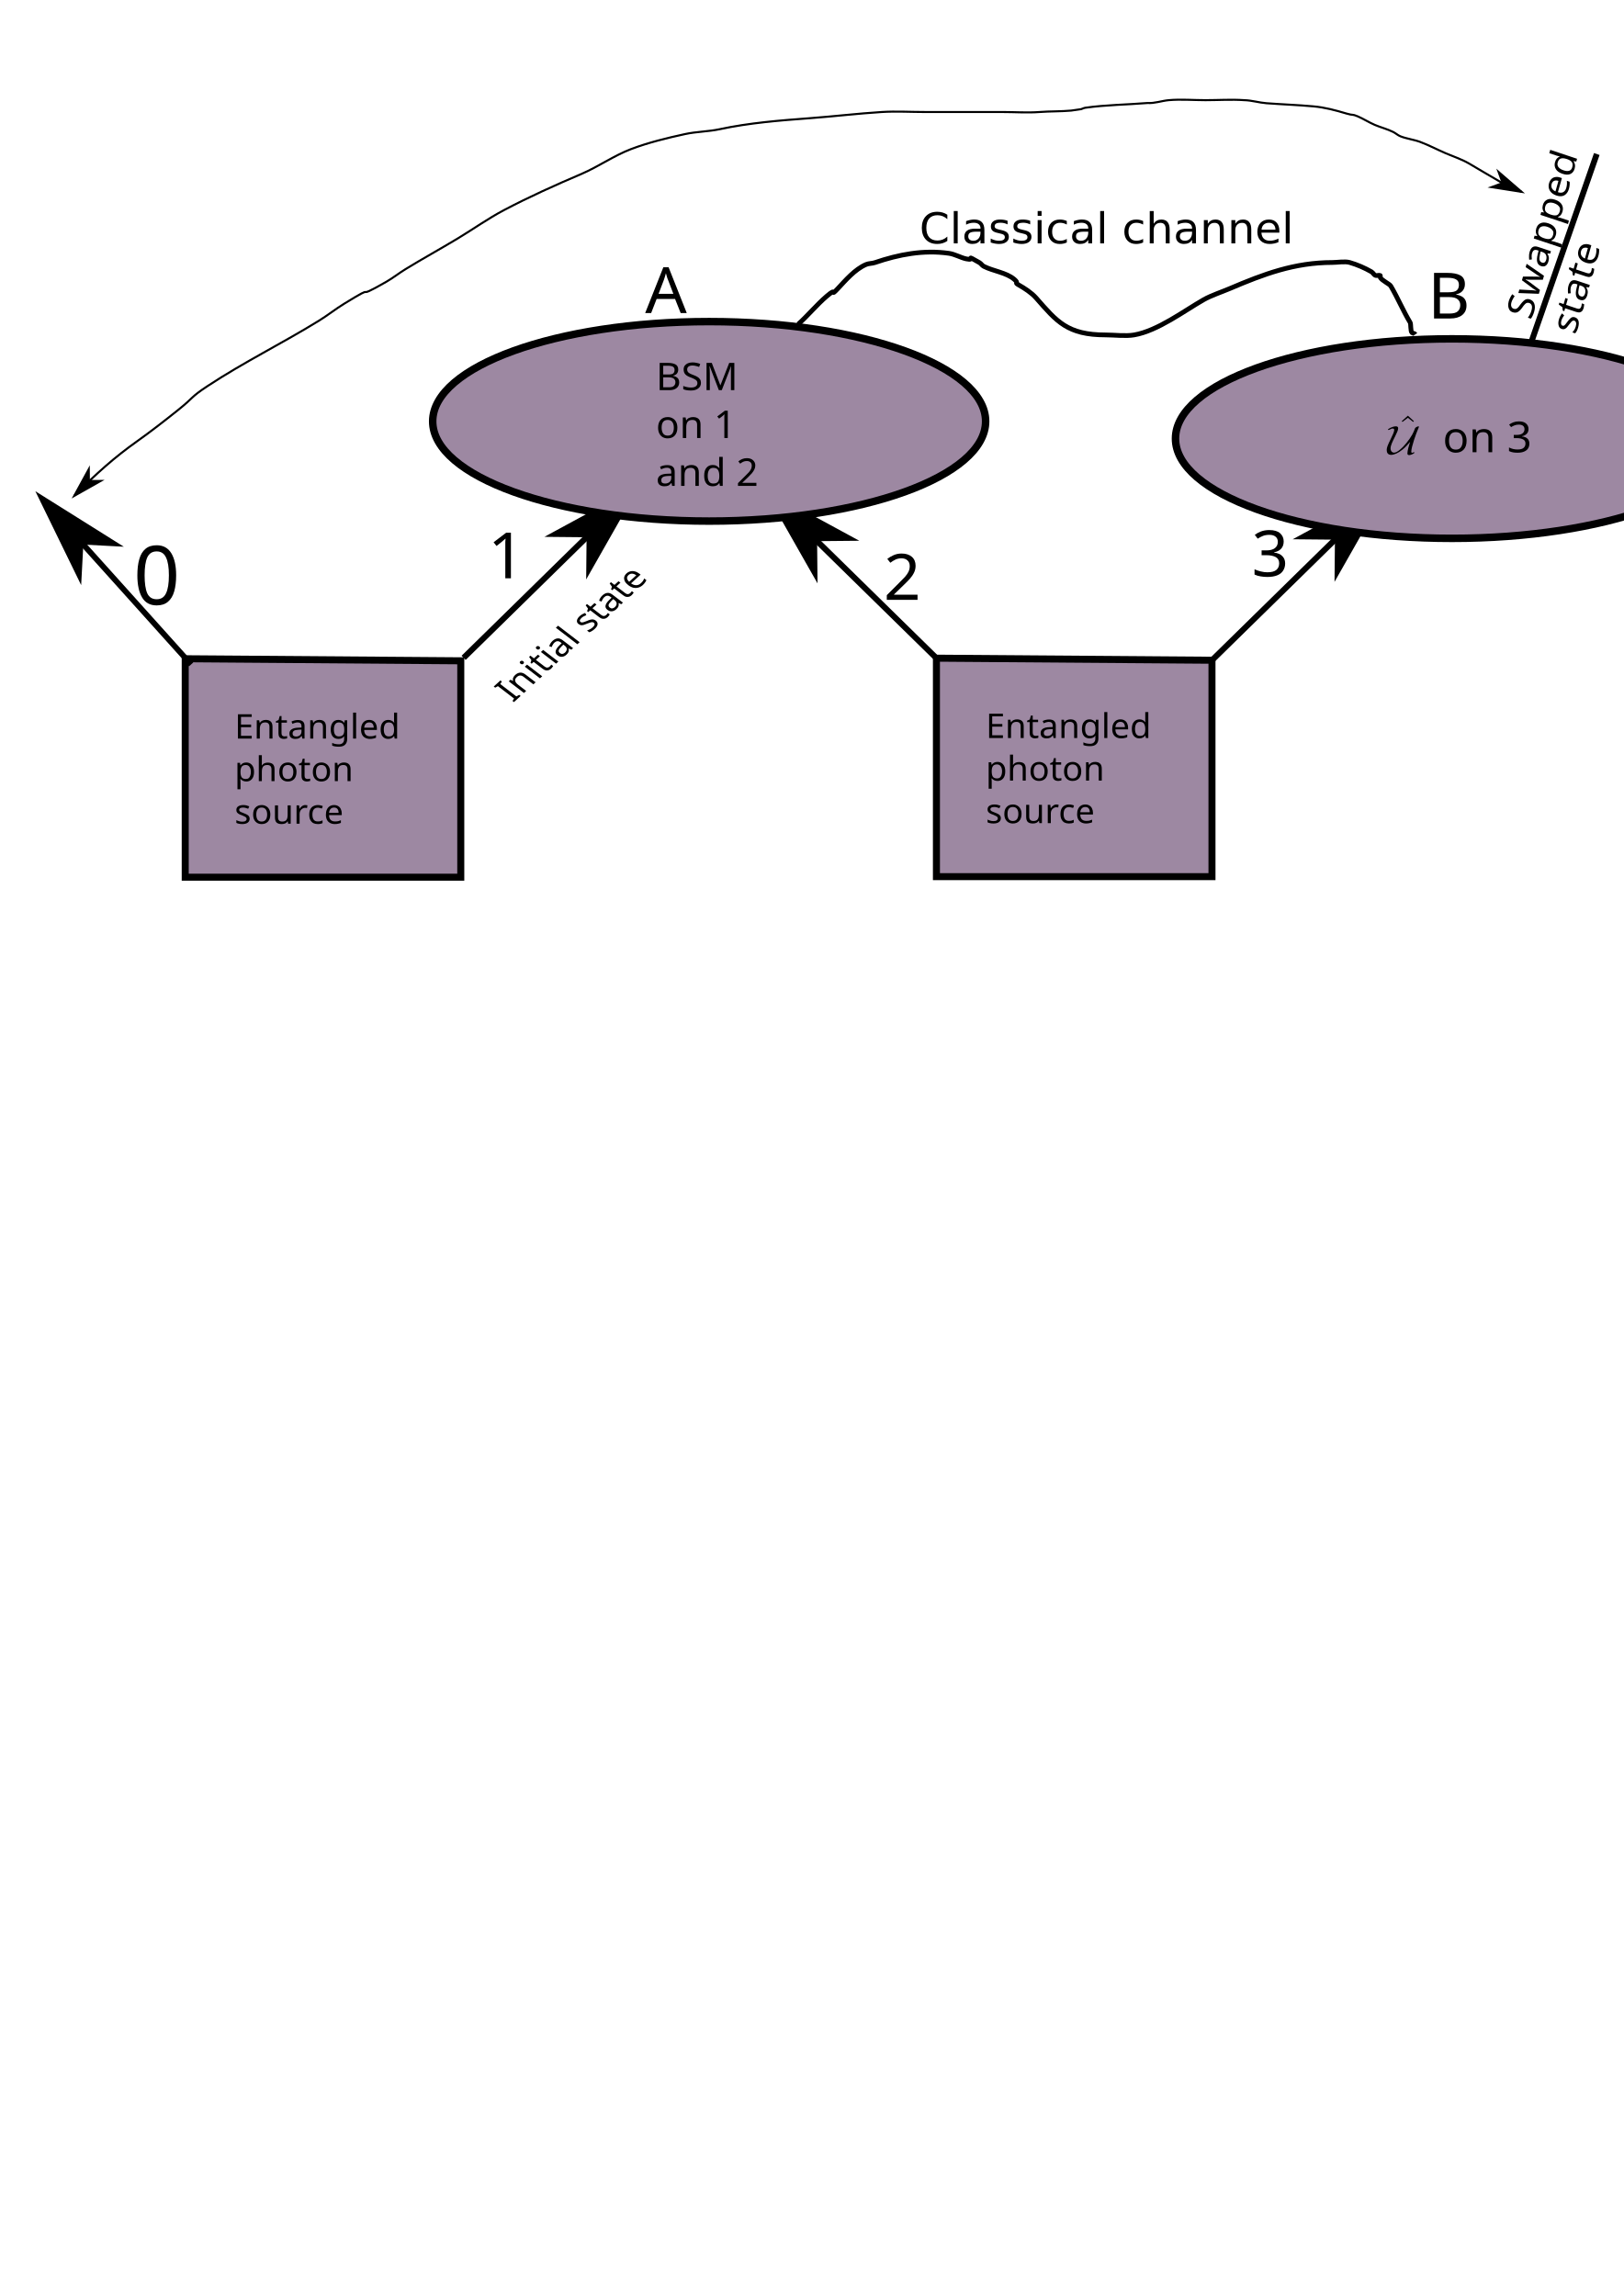
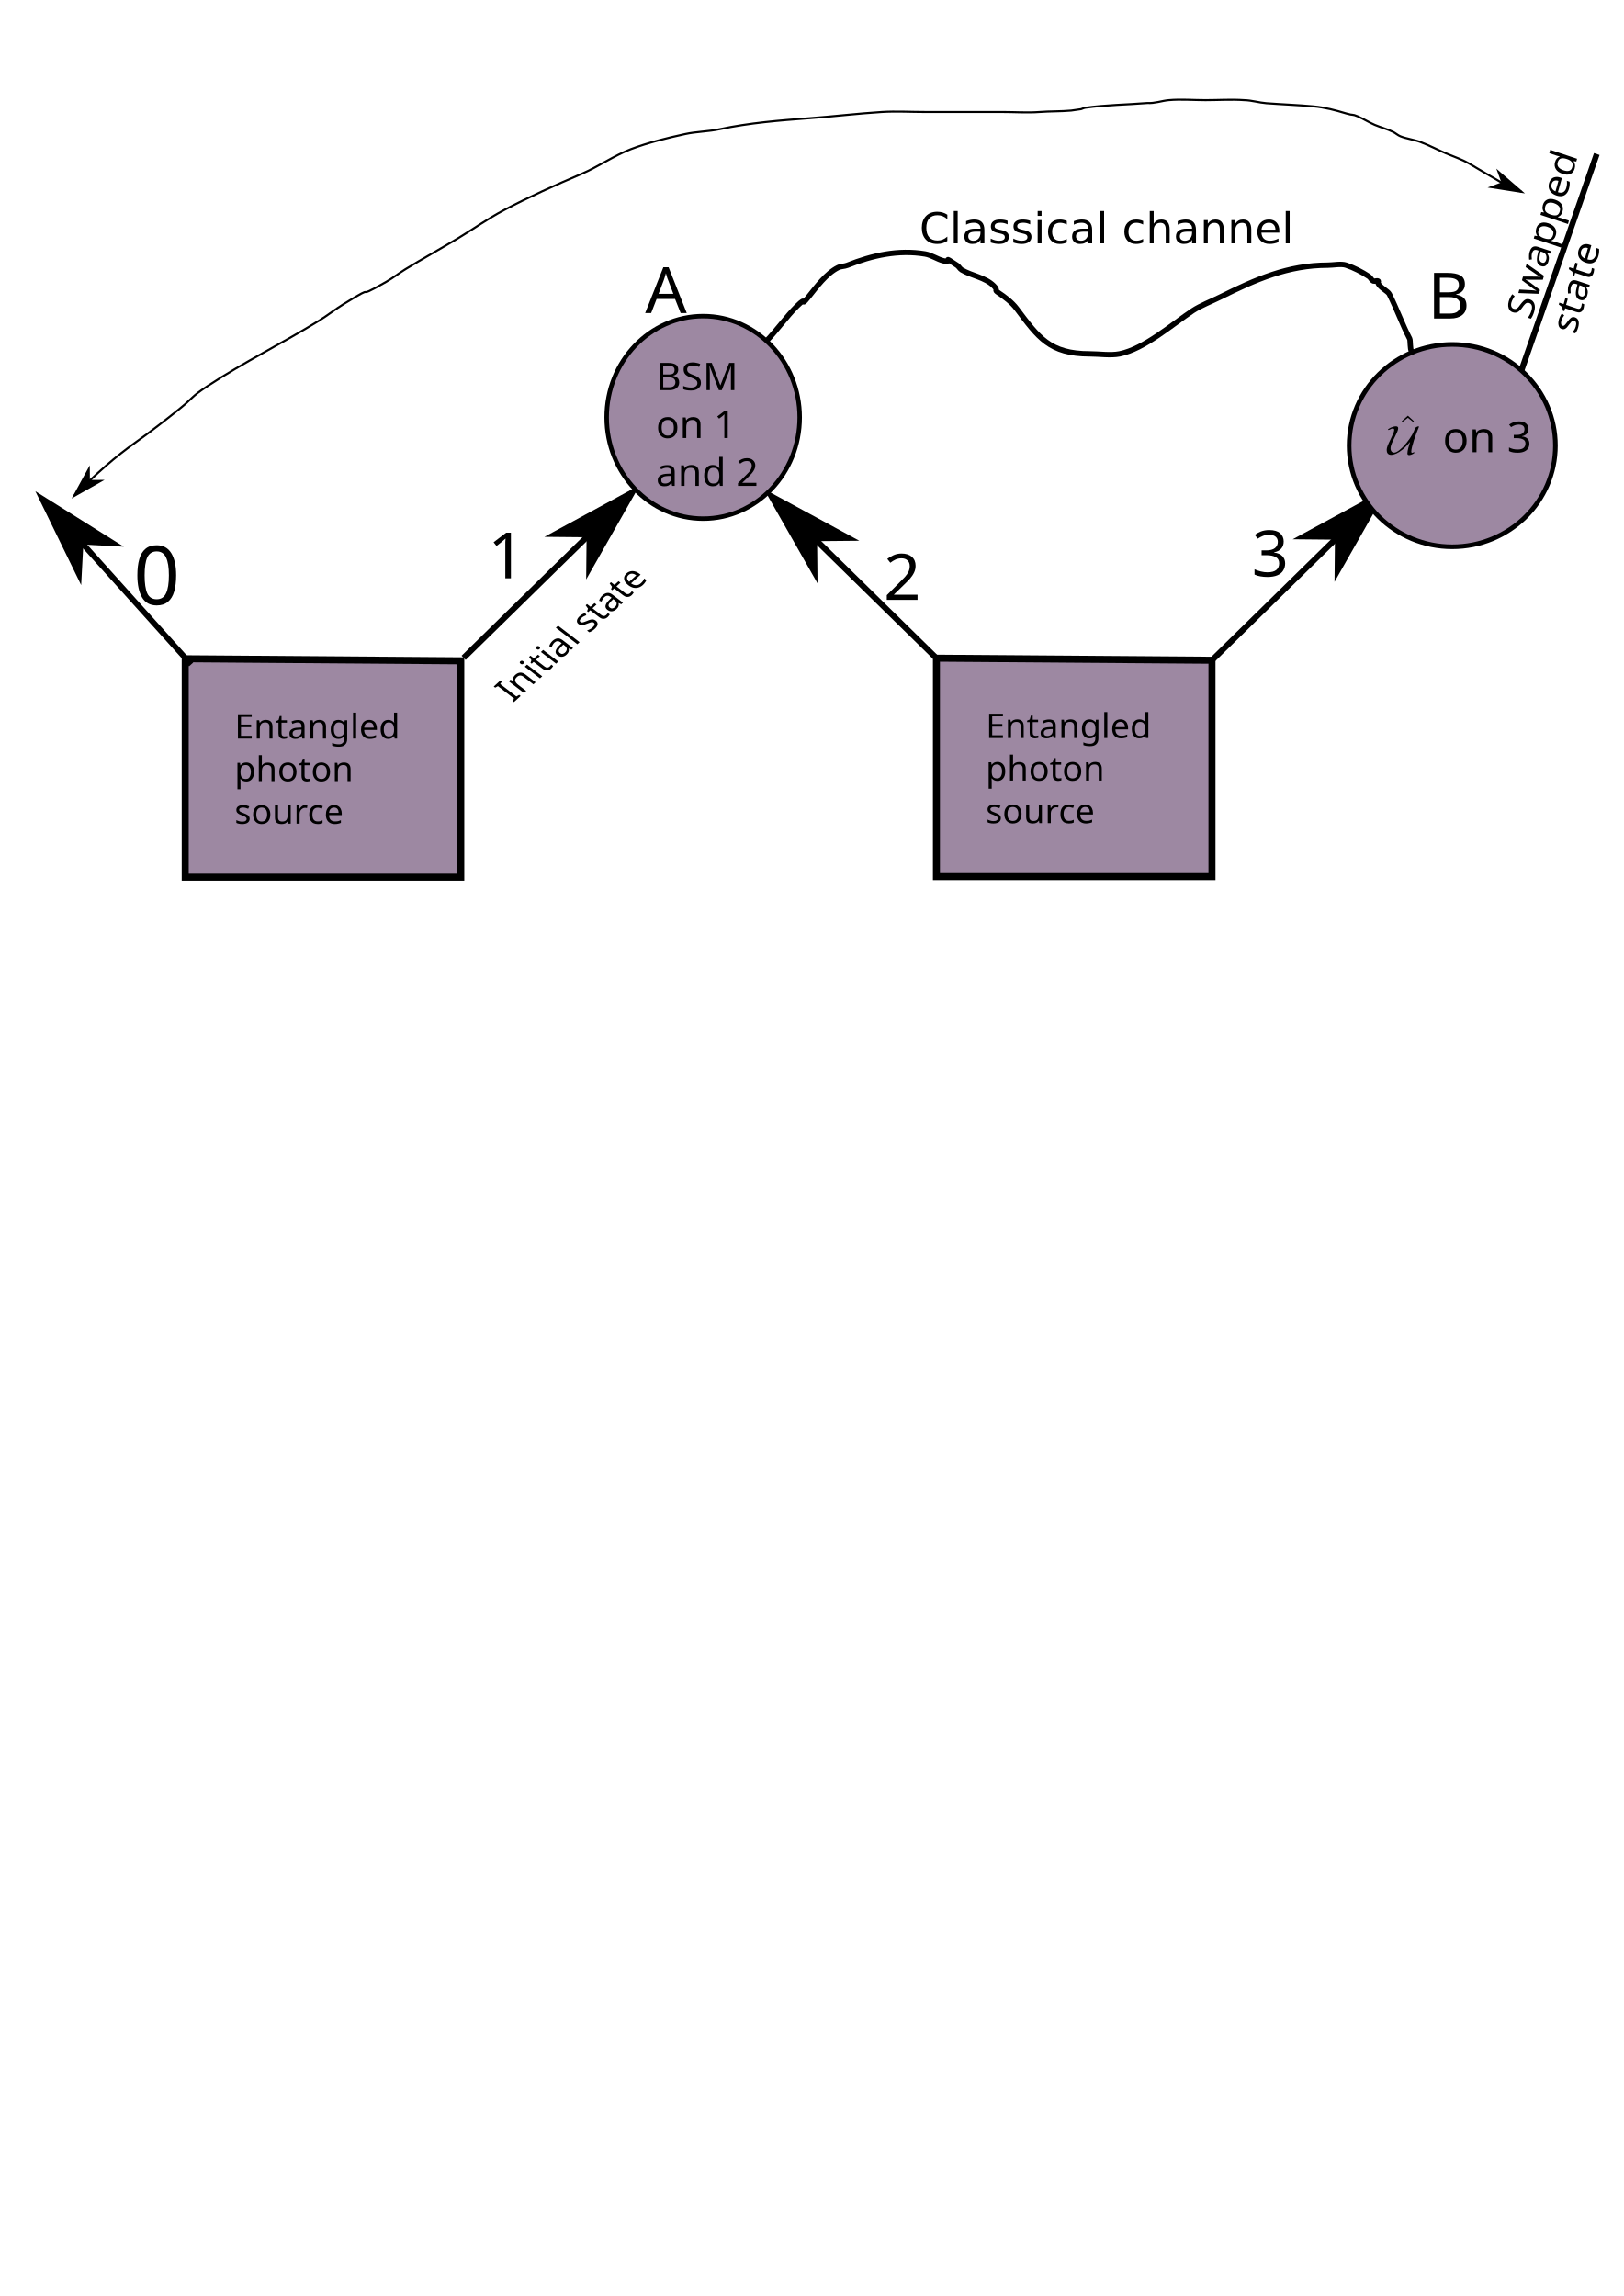
<svg xmlns="http://www.w3.org/2000/svg" xmlns:xlink="http://www.w3.org/1999/xlink" width="210mm" height="297mm" viewBox="0 0 210 297" version="1.1" id="svg3658">
  <defs id="defs3655">
    <marker style="overflow:visible;" id="marker89637" refX="0.0" refY="0.0" orient="auto">
      <path transform="scale(0.8) rotate(180) translate(12.5,0)" style="fill-rule:evenodd;fill:context-stroke;stroke:context-stroke;stroke-width:1.0pt;" d="M 0.0,0.0 L 5.0,-5.0 L -12.5,0.0 L 5.0,5.0 L 0.0,0.0 z " id="path89635" />
    </marker>
    <marker style="overflow:visible;" id="marker89627" refX="0.0" refY="0.0" orient="auto">
      <path transform="scale(0.8) rotate(180) translate(12.5,0)" style="fill-rule:evenodd;fill:context-stroke;stroke:context-stroke;stroke-width:1.0pt;" d="M 0.0,0.0 L 5.0,-5.0 L -12.5,0.0 L 5.0,5.0 L 0.0,0.0 z " id="path89625" />
    </marker>
    <marker style="overflow:visible;" id="marker89617" refX="0.0" refY="0.0" orient="auto">
      <path transform="scale(0.8) rotate(180) translate(12.5,0)" style="fill-rule:evenodd;fill:context-stroke;stroke:context-stroke;stroke-width:1.0pt;" d="M 0.0,0.0 L 5.0,-5.0 L -12.5,0.0 L 5.0,5.0 L 0.0,0.0 z " id="path89615" />
    </marker>
    <marker style="overflow:visible;" id="marker89607" refX="0.0" refY="0.0" orient="auto">
      <path transform="scale(0.8) rotate(180) translate(12.5,0)" style="fill-rule:evenodd;fill:context-stroke;stroke:context-stroke;stroke-width:1.0pt;" d="M 0.0,0.0 L 5.0,-5.0 L -12.5,0.0 L 5.0,5.0 L 0.0,0.0 z " id="path89605" />
    </marker>
    <marker style="overflow:visible" id="marker89597" refX="0.0" refY="0.0" orient="auto">
      <path transform="scale(0.8) translate(12.5,0)" style="fill-rule:evenodd;fill:context-stroke;stroke:context-stroke;stroke-width:1.0pt" d="M 0.0,0.0 L 5.0,-5.0 L -12.5,0.0 L 5.0,5.0 L 0.0,0.0 z " id="path89595" />
    </marker>
    <marker style="overflow:visible;" id="marker85266" refX="0.0" refY="0.0" orient="auto">
      <path transform="scale(0.8) rotate(180) translate(12.5,0)" style="fill-rule:evenodd;fill:context-stroke;stroke:context-stroke;stroke-width:1.0pt;" d="M 0.0,0.0 L 5.0,-5.0 L -12.5,0.0 L 5.0,5.0 L 0.0,0.0 z " id="path85264" />
    </marker>
    <marker style="overflow:visible" id="Arrow1Lstart" refX="0.0" refY="0.0" orient="auto">
      <path transform="scale(0.8) translate(12.5,0)" style="fill-rule:evenodd;fill:context-stroke;stroke:context-stroke;stroke-width:1.0pt" d="M 0.0,0.0 L 5.0,-5.0 L -12.5,0.0 L 5.0,5.0 L 0.0,0.0 z " id="path84988" />
    </marker>
    <marker style="overflow:visible;" id="Arrow1Lend" refX="0.0" refY="0.0" orient="auto">
      <path transform="scale(0.8) rotate(180) translate(12.5,0)" style="fill-rule:evenodd;fill:context-stroke;stroke:context-stroke;stroke-width:1.0pt;" d="M 0.0,0.0 L 5.0,-5.0 L -12.5,0.0 L 5.0,5.0 L 0.0,0.0 z " id="path84991" />
    </marker>
    <g id="g303">
      <symbol overflow="visible" id="symbol7554">
        <path style="stroke:none;" d="" id="path5008" />
      </symbol>
      <symbol overflow="visible" id="symbol7015">
        <path style="stroke:none;" d="M 4.922 -2.953 C 4.688 -2.109 4.344 -0.875 4.344 -0.109 C 4.344 0.156 4.5 0.281 4.75 0.281 C 5.141 0.281 5.891 -0.156 5.891 -0.344 C 5.891 -0.406 5.844 -0.422 5.797 -0.422 C 5.672 -0.422 5.5 -0.328 5.391 -0.266 C 5.25 -0.297 5.188 -0.391 5.188 -0.531 C 5.188 -1.75 6.312 -5.234 6.609 -5.969 C 6.734 -6.25 6.859 -6.656 6.859 -6.734 C 6.859 -6.812 6.797 -6.812 6.766 -6.812 C 6.547 -6.812 6.094 -6.547 6.016 -6.344 C 5.891 -6 5.875 -5.953 5.75 -5.578 C 5.422 -4.641 4.438 -2.984 3.453 -1.828 C 3.141 -1.484 2.156 -0.328 1.453 -0.328 C 0.984 -0.328 0.672 -0.734 0.672 -1.391 C 0.672 -2.094 1.062 -2.984 1.672 -4.359 C 2.031 -5.172 2.328 -5.875 2.328 -6.328 C 2.328 -6.797 2 -6.812 1.828 -6.812 C 1.062 -6.812 0.094 -6.188 0.094 -5.984 C 0.094 -5.922 0.172 -5.922 0.203 -5.922 C 0.328 -5.922 0.516 -6 0.672 -6.109 C 0.734 -6.156 0.891 -6.266 1.172 -6.266 C 1.391 -6.266 1.469 -6.125 1.469 -5.906 C 1.469 -5.469 1.109 -4.641 0.703 -3.688 C 0.047 -2.188 -0.172 -1.562 -0.172 -0.984 C -0.172 -0.312 0.094 0.219 0.797 0.219 C 1.422 0.219 2.328 -0.188 3.344 -1.141 C 4.031 -1.781 4.469 -2.375 4.906 -2.953 Z M 4.922 -2.953 " id="path5419" />
      </symbol>
    </g>
    <g id="g9296">
      <symbol overflow="visible" id="symbol2261">
        <path style="stroke:none;" d="" id="path3240" />
      </symbol>
      <symbol overflow="visible" id="symbol3522">
        <path style="stroke:none;" d="M 2.5 -6.922 L 1.156 -5.562 L 1.328 -5.391 L 2.5 -6.406 L 3.641 -5.391 L 3.812 -5.562 Z M 2.5 -6.922 " id="path5291" />
      </symbol>
      <symbol overflow="visible" id="symbol8373">
        <path style="stroke:none;" d="" id="path2970" />
      </symbol>
      <symbol overflow="visible" id="symbol7645">
        <path style="stroke:none;" d="M 4.922 -2.953 C 4.688 -2.109 4.344 -0.875 4.344 -0.109 C 4.344 0.156 4.5 0.281 4.75 0.281 C 5.141 0.281 5.891 -0.156 5.891 -0.344 C 5.891 -0.406 5.844 -0.422 5.797 -0.422 C 5.672 -0.422 5.5 -0.328 5.391 -0.266 C 5.25 -0.297 5.188 -0.391 5.188 -0.531 C 5.188 -1.75 6.312 -5.234 6.609 -5.969 C 6.734 -6.25 6.859 -6.656 6.859 -6.734 C 6.859 -6.812 6.797 -6.812 6.766 -6.812 C 6.547 -6.812 6.094 -6.547 6.016 -6.344 C 5.891 -6 5.875 -5.953 5.75 -5.578 C 5.422 -4.641 4.438 -2.984 3.453 -1.828 C 3.141 -1.484 2.156 -0.328 1.453 -0.328 C 0.984 -0.328 0.672 -0.734 0.672 -1.391 C 0.672 -2.094 1.062 -2.984 1.672 -4.359 C 2.031 -5.172 2.328 -5.875 2.328 -6.328 C 2.328 -6.797 2 -6.812 1.828 -6.812 C 1.062 -6.812 0.094 -6.188 0.094 -5.984 C 0.094 -5.922 0.172 -5.922 0.203 -5.922 C 0.328 -5.922 0.516 -6 0.672 -6.109 C 0.734 -6.156 0.891 -6.266 1.172 -6.266 C 1.391 -6.266 1.469 -6.125 1.469 -5.906 C 1.469 -5.469 1.109 -4.641 0.703 -3.688 C 0.047 -2.188 -0.172 -1.562 -0.172 -0.984 C -0.172 -0.312 0.094 0.219 0.797 0.219 C 1.422 0.219 2.328 -0.188 3.344 -1.141 C 4.031 -1.781 4.469 -2.375 4.906 -2.953 Z M 4.922 -2.953 " id="path8500" />
      </symbol>
    </g>
  </defs>
  <g id="layer1">
    <path style="fill:#9d88a2;fill-opacity:1;stroke:#000000;stroke-width:0.908;stroke-linecap:butt;stroke-linejoin:miter;stroke-miterlimit:4;stroke-dasharray:none;stroke-opacity:1" d="m 121.112,85.138 v 28.26 h 35.638 V 85.406 Z" id="path3775" />
    <text xml:space="preserve" style="font-style:normal;font-weight:normal;font-size:4.448px;line-height:1.25;font-family:sans-serif;fill:#000000;fill-opacity:1;stroke:none;stroke-width:0.208" x="126.258" y="96.398" id="text8639" transform="scale(1.00975,0.9903443)">
      <tspan id="tspan8637" style="font-size:4.448px;stroke-width:0.208" x="126.258" y="96.398">Entangled</tspan>
      <tspan style="font-size:4.448px;stroke-width:0.208" x="126.258" y="101.957" id="tspan8641">photon</tspan>
      <tspan style="font-size:4.448px;stroke-width:0.208" x="126.258" y="107.517" id="tspan8643">source</tspan>
    </text>
    <path style="fill:#9d88a2;fill-opacity:1;stroke:#000000;stroke-width:0.908;stroke-linecap:butt;stroke-linejoin:miter;stroke-miterlimit:4;stroke-dasharray:none;stroke-opacity:1" d="M 23.956,85.211 V 113.471 H 59.594 V 85.479 Z" id="path3775-6" />
    <text xml:space="preserve" style="font-style:normal;font-weight:normal;font-size:4.448px;line-height:1.25;font-family:sans-serif;fill:#000000;fill-opacity:1;stroke:none;stroke-width:0.208" x="30.039" y="96.471" id="text8639-0" transform="scale(1.00975,0.9903443)">
      <tspan id="tspan8637-8" style="font-size:4.448px;stroke-width:0.208" x="30.039" y="96.471">Entangled</tspan>
      <tspan style="font-size:4.448px;stroke-width:0.208" x="30.039" y="102.031" id="tspan8641-5">photon</tspan>
      <tspan style="font-size:4.448px;stroke-width:0.208" x="30.039" y="107.591" id="tspan8643-3">source</tspan>
    </text>
    <path style="fill:none;stroke:#000000;stroke-width:0.76;stroke-linecap:butt;stroke-linejoin:miter;stroke-miterlimit:4;stroke-dasharray:none;stroke-opacity:1;marker-end:url(#marker89637)" d="m 156.75,85.406 21.738,-21.32" id="path16530" />
    <path style="fill:none;stroke:#000000;stroke-width:0.76;stroke-linecap:butt;stroke-linejoin:miter;stroke-miterlimit:4;stroke-dasharray:none;stroke-opacity:1;marker-end:url(#marker89617)" d="M 59.962,85.094 81.7,63.774" id="path16530-0" />
    <path style="fill:none;stroke:#000000;stroke-width:0.76;stroke-linecap:butt;stroke-linejoin:miter;stroke-miterlimit:4;stroke-dasharray:none;stroke-opacity:1" d="m 196.585,48.458 9.933,-28.534" id="path16530-0-1" />
    <path style="fill:none;stroke:#000000;stroke-width:0.76;stroke-linecap:butt;stroke-linejoin:miter;stroke-miterlimit:4;stroke-dasharray:none;stroke-opacity:1;marker-end:url(#marker89627)" d="M 121.112,85.138 99.845,64.279" id="path16725" />
    <path style="fill:none;stroke:#000000;stroke-width:0.731;stroke-linecap:butt;stroke-linejoin:miter;stroke-miterlimit:4.1;stroke-dasharray:none;stroke-opacity:1;marker-end:url(#marker89607)" d="M 24.718,85.949 5.52,64.597" id="path16725-9" />
-     <ellipse style="fill:#9d88a2;fill-opacity:1;stroke:#000000;stroke-width:0.97;stroke-miterlimit:4;stroke-dasharray:none;stroke-opacity:1" id="path16829" cx="91.718" cy="54.503" rx="35.757" ry="12.903" />
-     <ellipse style="fill:#9d88a2;fill-opacity:1;stroke:#000001;stroke-width:0.97;stroke-miterlimit:4;stroke-dasharray:none;stroke-opacity:1" id="path16829-9" cx="187.787" cy="56.735" rx="35.757" ry="12.903" />
+     <ellipse style="fill:#9d88a2;fill-opacity:1;stroke:#000000;stroke-width:0.577;stroke-miterlimit:4;stroke-dasharray:none;stroke-opacity:1" id="path16829" cx="90.944" cy="53.991" rx="12.482" ry="13.099" />
+     <ellipse style="fill:#9d88a2;fill-opacity:1;stroke:#000001;stroke-width:0.597;stroke-miterlimit:4;stroke-dasharray:none;stroke-opacity:1" id="path16829-9" cx="187.827" cy="57.641" rx="13.341" ry="13.089" />
    <text xml:space="preserve" style="font-style:normal;font-weight:normal;font-size:8.34px;line-height:1.25;font-family:sans-serif;fill:#000000;fill-opacity:1;stroke:none;stroke-width:0.208" x="82.638" y="40.892" id="text20628" transform="scale(1.00975,0.9903443)">
      <tspan id="tspan20626" style="stroke-width:0.208" x="82.638" y="40.892">A</tspan>
    </text>
    <text xml:space="preserve" style="font-style:normal;font-weight:normal;font-size:8.34px;line-height:1.25;font-family:sans-serif;fill:#000000;fill-opacity:1;stroke:none;stroke-width:0.208" x="182.867" y="41.597" id="text23602" transform="scale(1.00975,0.9903443)">
      <tspan id="tspan23600" style="stroke-width:0.208" x="182.867" y="41.597">B</tspan>
    </text>
    <text xml:space="preserve" style="font-style:normal;font-weight:normal;font-size:8.34px;line-height:1.25;font-family:sans-serif;fill:#000000;fill-opacity:1;stroke:none;stroke-width:0.208" x="113.178" y="78.348" id="text34694" transform="scale(1.00975,0.9903443)">
      <tspan id="tspan34692" style="stroke-width:0.208" x="113.178" y="78.348">2</tspan>
    </text>
    <text xml:space="preserve" style="font-style:normal;font-weight:normal;font-size:8.34px;line-height:1.25;font-family:sans-serif;fill:#000000;fill-opacity:1;stroke:none;stroke-width:0.208" x="160.313" y="75.284" id="text36810" transform="scale(1.00975,0.9903443)">
      <tspan id="tspan36808" style="stroke-width:0.208" x="160.313" y="75.284">3</tspan>
    </text>
    <text xml:space="preserve" style="font-style:normal;font-weight:normal;font-size:8.34px;line-height:1.25;font-family:sans-serif;fill:#000000;fill-opacity:1;stroke:none;stroke-width:0.208" x="62.471" y="75.533" id="text38794" transform="scale(1.00975,0.9903443)">
      <tspan id="tspan38792" style="stroke-width:0.208" x="62.471" y="75.533">1</tspan>
    </text>
-     <path style="fill:none;stroke:#000000;stroke-width:0.612;stroke-linecap:butt;stroke-linejoin:miter;stroke-miterlimit:4;stroke-dasharray:none;stroke-opacity:1" d="m 103.225,41.95 c 1.285,-1.15 2.412,-2.538 3.718,-3.652 1.465,-1.249 0.294,0.228 1.409,-0.962 0.998,-1.064 2.209,-2.504 3.664,-3.125 0.346,-0.148 0.768,-0.118 1.127,-0.24 3.101,-1.058 6.286,-1.671 9.584,-1.202 0.792,0.113 1.5,0.56 2.255,0.721 1.343,0.286 -0.406,-0.712 1.691,0.481 0.221,0.126 0.336,0.364 0.564,0.481 1.225,0.627 2.9,0.791 3.946,1.683 0.685,0.584 -0.084,0.353 0.564,0.721 0.783,0.445 1.668,1.016 2.255,1.683 2.682,3.05 4.033,4.786 9.009,4.786 1.115,0 2.557,0.189 3.664,0 3.048,-0.52 6.475,-3.121 9.013,-4.564 0.941,-0.535 2.354,-1.004 3.383,-1.442 4.339,-1.85 8.334,-3.365 13.248,-3.365 0.649,0 1.628,-0.177 2.244,0 0.967,0.277 1.941,0.706 2.808,1.199 0.221,0.126 0.312,0.409 0.564,0.481 0.178,0.051 0.396,-0.072 0.564,0 0.084,0.036 -0.042,0.169 0,0.24 0.269,0.462 1.204,0.834 1.38,1.134 0.926,1.579 1.593,3.2 2.511,4.726 0.093,0.154 0.034,1.153 0.22,1.29 0.145,0.107 0.349,0.096 0.442,0.229" id="path42879" />
+     <path style="fill:none;stroke:#000000;stroke-width:0.694;stroke-linecap:butt;stroke-linejoin:miter;stroke-miterlimit:4;stroke-dasharray:none;stroke-opacity:1" d="m 99.149,44.088 c 1.35,-1.407 2.534,-3.106 3.906,-4.47 1.539,-1.529 0.308,0.279 1.481,-1.177 1.048,-1.302 2.321,-3.065 3.85,-3.825 0.364,-0.181 0.807,-0.144 1.185,-0.294 3.258,-1.295 6.604,-2.045 10.069,-1.471 0.833,0.138 1.576,0.686 2.369,0.883 1.411,0.35 -0.427,-0.871 1.777,0.588 0.232,0.154 0.353,0.446 0.592,0.588 1.287,0.767 3.047,0.968 4.146,2.06 0.719,0.715 -0.088,0.432 0.592,0.883 0.823,0.545 1.753,1.243 2.369,2.06 2.818,3.733 4.238,5.859 9.466,5.859 1.171,0 2.687,0.231 3.85,0 3.203,-0.636 6.802,-3.821 9.469,-5.587 0.989,-0.655 2.473,-1.229 3.554,-1.765 4.559,-2.265 8.756,-4.119 13.919,-4.119 0.682,0 1.711,-0.216 2.358,0 1.016,0.339 2.039,0.864 2.951,1.468 0.232,0.154 0.327,0.501 0.592,0.588 0.187,0.062 0.416,-0.088 0.592,0 0.088,0.044 -0.044,0.206 0,0.294 0.283,0.565 1.265,1.021 1.45,1.388 0.973,1.933 1.673,3.916 2.638,5.785 0.098,0.189 0.036,1.412 0.231,1.579 0.153,0.131 0.367,0.118 0.464,0.28" id="path42879" />
    <g aria-label="Classical channel" id="text44662" style="font-size:7.056px;line-height:1.25;stroke-width:0.265" transform="matrix(0.7956878,0,0,0.7803961,50.19766,-75.96315)">
      <path d="m 90.896,132.931 v 0.734 q -0.351,-0.327 -0.751,-0.489 -0.396,-0.162 -0.844,-0.162 -0.882,0 -1.35,0.541 -0.469,0.537 -0.469,1.557 0,1.016 0.469,1.557 0.469,0.537 1.35,0.537 0.448,0 0.844,-0.162 0.4,-0.162 0.751,-0.489 v 0.727 q -0.365,0.248 -0.775,0.372 -0.407,0.124 -0.861,0.124 -1.168,0 -1.84,-0.713 -0.672,-0.717 -0.672,-1.953 0,-1.24 0.672,-1.953 0.672,-0.717 1.84,-0.717 0.462,0 0.868,0.124 0.41,0.121 0.768,0.365 z" id="path47304" />
      <path d="m 91.943,132.318 h 0.634 v 5.361 h -0.634 z" id="path47306" />
      <path d="m 95.657,135.739 q -0.768,0 -1.065,0.176 -0.296,0.176 -0.296,0.599 0,0.338 0.22,0.537 0.224,0.196 0.606,0.196 0.527,0 0.844,-0.372 0.32,-0.376 0.32,-0.996 v -0.141 z m 1.264,-0.262 v 2.201 h -0.634 v -0.586 q -0.217,0.351 -0.541,0.52 -0.324,0.165 -0.792,0.165 -0.593,0 -0.944,-0.331 -0.348,-0.334 -0.348,-0.892 0,-0.651 0.434,-0.982 0.438,-0.331 1.302,-0.331 h 0.889 v -0.062 q 0,-0.438 -0.289,-0.675 -0.286,-0.241 -0.806,-0.241 -0.331,0 -0.644,0.079 -0.314,0.079 -0.603,0.238 v -0.586 q 0.348,-0.134 0.675,-0.2 0.327,-0.069 0.637,-0.069 0.837,0 1.251,0.434 0.413,0.434 0.413,1.316 z" id="path47308" />
      <path d="m 100.687,133.934 v 0.599 q -0.269,-0.138 -0.558,-0.207 -0.289,-0.069 -0.599,-0.069 -0.472,0 -0.71,0.145 -0.234,0.145 -0.234,0.434 0,0.22 0.169,0.348 0.169,0.124 0.679,0.238 l 0.217,0.048 q 0.675,0.145 0.958,0.41 0.286,0.262 0.286,0.734 0,0.537 -0.427,0.851 -0.424,0.314 -1.168,0.314 -0.31,0 -0.648,-0.062 -0.334,-0.059 -0.706,-0.179 v -0.655 q 0.351,0.183 0.692,0.276 0.341,0.09 0.675,0.09 0.448,0 0.689,-0.152 0.241,-0.155 0.241,-0.434 0,-0.258 -0.176,-0.396 -0.172,-0.138 -0.761,-0.265 l -0.22,-0.052 q -0.589,-0.124 -0.851,-0.379 -0.262,-0.258 -0.262,-0.706 0,-0.544 0.386,-0.841 0.386,-0.296 1.096,-0.296 0.351,0 0.661,0.052 0.31,0.052 0.572,0.155 z" id="path47310" />
      <path d="m 104.363,133.934 v 0.599 q -0.269,-0.138 -0.558,-0.207 -0.289,-0.069 -0.599,-0.069 -0.472,0 -0.71,0.145 -0.234,0.145 -0.234,0.434 0,0.22 0.169,0.348 0.169,0.124 0.679,0.238 l 0.217,0.048 q 0.675,0.145 0.958,0.41 0.286,0.262 0.286,0.734 0,0.537 -0.427,0.851 -0.424,0.314 -1.168,0.314 -0.31,0 -0.648,-0.062 -0.334,-0.059 -0.706,-0.179 v -0.655 q 0.351,0.183 0.692,0.276 0.341,0.09 0.675,0.09 0.448,0 0.689,-0.152 0.241,-0.155 0.241,-0.434 0,-0.258 -0.176,-0.396 -0.172,-0.138 -0.761,-0.265 l -0.22,-0.052 q -0.589,-0.124 -0.851,-0.379 -0.262,-0.258 -0.262,-0.706 0,-0.544 0.386,-0.841 0.386,-0.296 1.096,-0.296 0.351,0 0.661,0.052 0.31,0.052 0.572,0.155 z" id="path47312" />
      <path d="m 105.579,133.82 h 0.634 v 3.859 h -0.634 z m 0,-1.502 h 0.634 v 0.803 h -0.634 z" id="path47314" />
      <path d="m 110.316,133.968 v 0.593 q -0.269,-0.148 -0.541,-0.22 -0.269,-0.076 -0.544,-0.076 -0.617,0 -0.958,0.393 -0.341,0.389 -0.341,1.096 0,0.706 0.341,1.099 0.341,0.389 0.958,0.389 0.276,0 0.544,-0.072 0.272,-0.076 0.541,-0.224 v 0.586 q -0.265,0.124 -0.551,0.186 -0.282,0.062 -0.603,0.062 -0.872,0 -1.385,-0.548 -0.513,-0.548 -0.513,-1.478 0,-0.944 0.517,-1.485 0.52,-0.541 1.423,-0.541 0.293,0 0.572,0.062 0.279,0.059 0.541,0.179 z" id="path47316" />
      <path d="m 113.172,135.739 q -0.768,0 -1.065,0.176 -0.296,0.176 -0.296,0.599 0,0.338 0.22,0.537 0.224,0.196 0.606,0.196 0.527,0 0.844,-0.372 0.32,-0.376 0.32,-0.996 v -0.141 z m 1.264,-0.262 v 2.201 h -0.634 v -0.586 q -0.217,0.351 -0.541,0.52 -0.324,0.165 -0.792,0.165 -0.593,0 -0.944,-0.331 -0.348,-0.334 -0.348,-0.892 0,-0.651 0.434,-0.982 0.438,-0.331 1.302,-0.331 h 0.889 v -0.062 q 0,-0.438 -0.289,-0.675 -0.286,-0.241 -0.806,-0.241 -0.331,0 -0.644,0.079 -0.314,0.079 -0.603,0.238 v -0.586 q 0.348,-0.134 0.675,-0.2 0.327,-0.069 0.637,-0.069 0.837,0 1.251,0.434 0.413,0.434 0.413,1.316 z" id="path47318" />
      <path d="m 115.742,132.318 h 0.634 v 5.361 h -0.634 z" id="path47320" />
      <path d="m 122.722,133.968 v 0.593 q -0.269,-0.148 -0.541,-0.22 -0.269,-0.076 -0.544,-0.076 -0.617,0 -0.958,0.393 -0.341,0.389 -0.341,1.096 0,0.706 0.341,1.099 0.341,0.389 0.958,0.389 0.276,0 0.544,-0.072 0.272,-0.076 0.541,-0.224 v 0.586 q -0.265,0.124 -0.551,0.186 -0.282,0.062 -0.603,0.062 -0.872,0 -1.385,-0.548 -0.513,-0.548 -0.513,-1.478 0,-0.944 0.517,-1.485 0.52,-0.541 1.423,-0.541 0.293,0 0.572,0.062 0.279,0.059 0.541,0.179 z" id="path47322" />
      <path d="m 127.031,135.35 v 2.329 h -0.634 v -2.308 q 0,-0.548 -0.214,-0.82 -0.214,-0.272 -0.641,-0.272 -0.513,0 -0.81,0.327 -0.296,0.327 -0.296,0.892 v 2.181 h -0.637 v -5.361 h 0.637 v 2.102 q 0.227,-0.348 0.534,-0.52 0.31,-0.172 0.713,-0.172 0.665,0 1.006,0.413 0.341,0.41 0.341,1.209 z" id="path47324" />
      <path d="m 130.049,135.739 q -0.768,0 -1.065,0.176 -0.296,0.176 -0.296,0.599 0,0.338 0.22,0.537 0.224,0.196 0.606,0.196 0.527,0 0.844,-0.372 0.32,-0.376 0.32,-0.996 v -0.141 z m 1.264,-0.262 v 2.201 h -0.634 v -0.586 q -0.217,0.351 -0.541,0.52 -0.324,0.165 -0.792,0.165 -0.593,0 -0.944,-0.331 -0.348,-0.334 -0.348,-0.892 0,-0.651 0.434,-0.982 0.438,-0.331 1.302,-0.331 h 0.889 v -0.062 q 0,-0.438 -0.289,-0.675 -0.286,-0.241 -0.806,-0.241 -0.331,0 -0.644,0.079 -0.314,0.079 -0.603,0.238 v -0.586 q 0.348,-0.134 0.675,-0.2 0.327,-0.069 0.637,-0.069 0.837,0 1.251,0.434 0.413,0.434 0.413,1.316 z" id="path47326" />
      <path d="m 135.827,135.35 v 2.329 h -0.634 v -2.308 q 0,-0.548 -0.214,-0.82 -0.214,-0.272 -0.641,-0.272 -0.513,0 -0.81,0.327 -0.296,0.327 -0.296,0.892 v 2.181 h -0.637 v -3.859 h 0.637 v 0.599 q 0.227,-0.348 0.534,-0.52 0.31,-0.172 0.713,-0.172 0.665,0 1.006,0.413 0.341,0.41 0.341,1.209 z" id="path47328" />
      <path d="m 140.298,135.35 v 2.329 h -0.634 v -2.308 q 0,-0.548 -0.214,-0.82 -0.214,-0.272 -0.641,-0.272 -0.513,0 -0.81,0.327 -0.296,0.327 -0.296,0.892 v 2.181 h -0.637 v -3.859 h 0.637 v 0.599 q 0.227,-0.348 0.534,-0.52 0.31,-0.172 0.713,-0.172 0.665,0 1.006,0.413 0.341,0.41 0.341,1.209 z" id="path47330" />
      <path d="m 144.863,135.591 v 0.31 h -2.915 q 0.041,0.655 0.393,0.999 0.355,0.341 0.985,0.341 0.365,0 0.706,-0.09 0.345,-0.09 0.682,-0.269 v 0.599 q -0.341,0.145 -0.699,0.22 -0.358,0.076 -0.727,0.076 -0.923,0 -1.464,-0.537 -0.537,-0.537 -0.537,-1.454 0,-0.947 0.51,-1.502 0.513,-0.558 1.381,-0.558 0.779,0 1.23,0.503 0.455,0.5 0.455,1.361 z m -0.634,-0.186 q -0.007,-0.52 -0.293,-0.83 -0.282,-0.31 -0.751,-0.31 -0.531,0 -0.851,0.3 -0.317,0.3 -0.365,0.844 z" id="path47332" />
      <path d="m 145.904,132.318 h 0.634 v 5.361 h -0.634 z" id="path47334" />
    </g>
    <text xml:space="preserve" style="font-style:normal;font-weight:normal;font-size:4.549px;line-height:1.25;font-family:sans-serif;fill:#000000;fill-opacity:1;stroke:none;stroke-width:0.114" x="-32.211" y="111.921" id="text55061" transform="matrix(0.7389709,-0.6741204,0.8053594,0.6185504,0,0)">
      <tspan id="tspan55059" style="stroke-width:0.114" x="-32.211" y="111.921">Initial state</tspan>
      <tspan style="stroke-width:0.114" x="-32.211" y="117.607" id="tspan55063" />
    </text>
    <text xml:space="preserve" style="font-style:normal;font-weight:normal;font-size:4.991px;line-height:1.25;font-family:sans-serif;fill:#000000;fill-opacity:1;stroke:none;stroke-width:0.125" x="22.463" y="208.926" id="text55367" transform="matrix(0.2817207,-0.9959345,0.9175873,0.3057751,0,0)">
      <tspan id="tspan55365" style="stroke-width:0.125" x="22.463" y="208.926">Swapped</tspan>
      <tspan style="stroke-width:0.125" x="22.463" y="215.164" id="tspan55369">state</tspan>
      <tspan style="stroke-width:0.125" x="22.463" y="221.402" id="tspan55371" />
    </text>
    <text xml:space="preserve" style="font-style:normal;font-weight:normal;font-size:5.004px;line-height:1.25;font-family:sans-serif;fill:#000000;fill-opacity:1;stroke:none;stroke-width:0.208" x="84.011" y="50.959" id="text57127" transform="scale(1.00975,0.9903443)">
      <tspan id="tspan57125" style="font-size:5.004px;stroke-width:0.208" x="84.011" y="50.959">BSM</tspan>
      <tspan style="font-size:5.004px;stroke-width:0.208" x="84.011" y="57.214" id="tspan57129">on 1 </tspan>
      <tspan style="font-size:5.004px;stroke-width:0.208" x="84.011" y="63.469" id="tspan60503">and 2</tspan>
    </text>
    <text xml:space="preserve" style="font-style:normal;font-weight:normal;font-size:8.34px;line-height:1.25;font-family:sans-serif;fill:#000000;fill-opacity:1;stroke:none;stroke-width:0.208" x="180.957" y="55.681" id="text62109" transform="scale(1.00975,0.9903443)">
      <tspan id="tspan62107" style="stroke-width:0.208" x="180.957" y="55.681" />
    </text>
    <g transform="matrix(0.5926975,0,0,0.5246865,124.9663,15.7184)" id="g72716">
      <g id="g7558">
        <g style="fill:#000000;fill-opacity:1" id="g3209">
          <use xlink:href="#symbol3522" x="93.877" y="79.445" id="use5893" width="100%" height="100%" />
        </g>
        <g style="fill:#000000;fill-opacity:1" id="g4702">
          <use xlink:href="#symbol7645" x="91.925" y="81.963" id="use9872" width="100%" height="100%" />
        </g>
      </g>
    </g>
    <text xml:space="preserve" style="font-style:normal;font-weight:normal;font-size:5.56px;line-height:1.25;font-family:sans-serif;fill:#000000;fill-opacity:1;stroke:none;stroke-width:0.208" x="184.787" y="59.072" id="text73979" transform="scale(1.00975,0.9903443)">
      <tspan id="tspan73977" style="font-size:5.56px;stroke-width:0.208" x="184.787" y="59.072">on 3</tspan>
    </text>
    <path style="fill:none;stroke:#000000;stroke-width:0.265px;stroke-linecap:butt;stroke-linejoin:miter;stroke-opacity:1;marker-start:url(#Arrow1Lstart);marker-end:url(#marker85266)" d="m 9.624,64.119 c 2.802,-2.841 5.212,-4.984 8.094,-7.029 1.815,-1.288 3.57,-2.66 5.308,-4.049 2.164,-1.73 1.511,-1.576 3.821,-3.103 4.651,-3.074 9.717,-5.554 14.453,-8.485 1.09,-0.674 2.096,-1.478 3.188,-2.149 4.933,-3.032 0.647,-0.087 5.484,-2.86 0.859,-0.493 1.637,-1.117 2.482,-1.633 2.216,-1.354 4.497,-2.61 6.722,-3.95 2.02,-1.216 3.927,-2.585 6.021,-3.689 3.263,-1.72 6.619,-3.226 10.003,-4.672 2.183,-0.933 4.21,-2.375 6.418,-3.214 2.222,-0.844 4.673,-1.441 6.991,-1.945 1.471,-0.32 3.003,-0.313 4.473,-0.628 3.816,-0.817 7.761,-1.133 11.651,-1.423 3.099,-0.231 6.199,-0.606 9.302,-0.801 1.86,-0.117 3.763,0 5.629,0 h 10.009 c 1.576,0 3.211,0.119 4.782,0 1.352,-0.103 2.734,-0.062 4.081,-0.184 0.429,-0.061 0.859,-0.123 1.288,-0.184 0.184,-0.061 0.36,-0.157 0.552,-0.184 2.638,-0.377 5.366,-0.394 8.022,-0.612 0.944,0.06 1.836,-0.284 2.76,-0.368 1.543,-0.14 3.202,0 4.747,0 1.657,0 3.367,-0.118 5.019,0 0.969,0.019 1.905,0.322 2.867,0.395 2.018,0.152 4.046,0.222 6.062,0.405 1.507,0.137 2.842,0.497 4.265,0.923 0.96,0.288 0.717,0.044 1.472,0.368 0.752,0.322 1.47,0.788 2.208,1.104 0.77,0.33 1.631,0.539 2.392,0.92 0.322,0.161 0.591,0.422 0.925,0.556 0.803,0.321 1.756,0.428 2.578,0.736 1.125,0.422 2.207,0.998 3.312,1.472 0.99,0.424 2.001,0.749 2.944,1.288 0.657,0.375 1.969,1.161 1.969,1.161 l 2.223,1.301 2.624,1.217" id="path84986" />
    <text xml:space="preserve" style="font-style:normal;font-weight:normal;font-size:10.583px;line-height:1.25;font-family:sans-serif;fill:#000000;fill-opacity:1;stroke:none;stroke-width:0.265" x="17.25" y="78.204" id="text88959">
      <tspan id="tspan88957" style="stroke-width:0.265" x="17.25" y="78.204">0</tspan>
      <tspan style="stroke-width:0.265" x="17.25" y="91.433" id="tspan88961" />
    </text>
  </g>
</svg>
